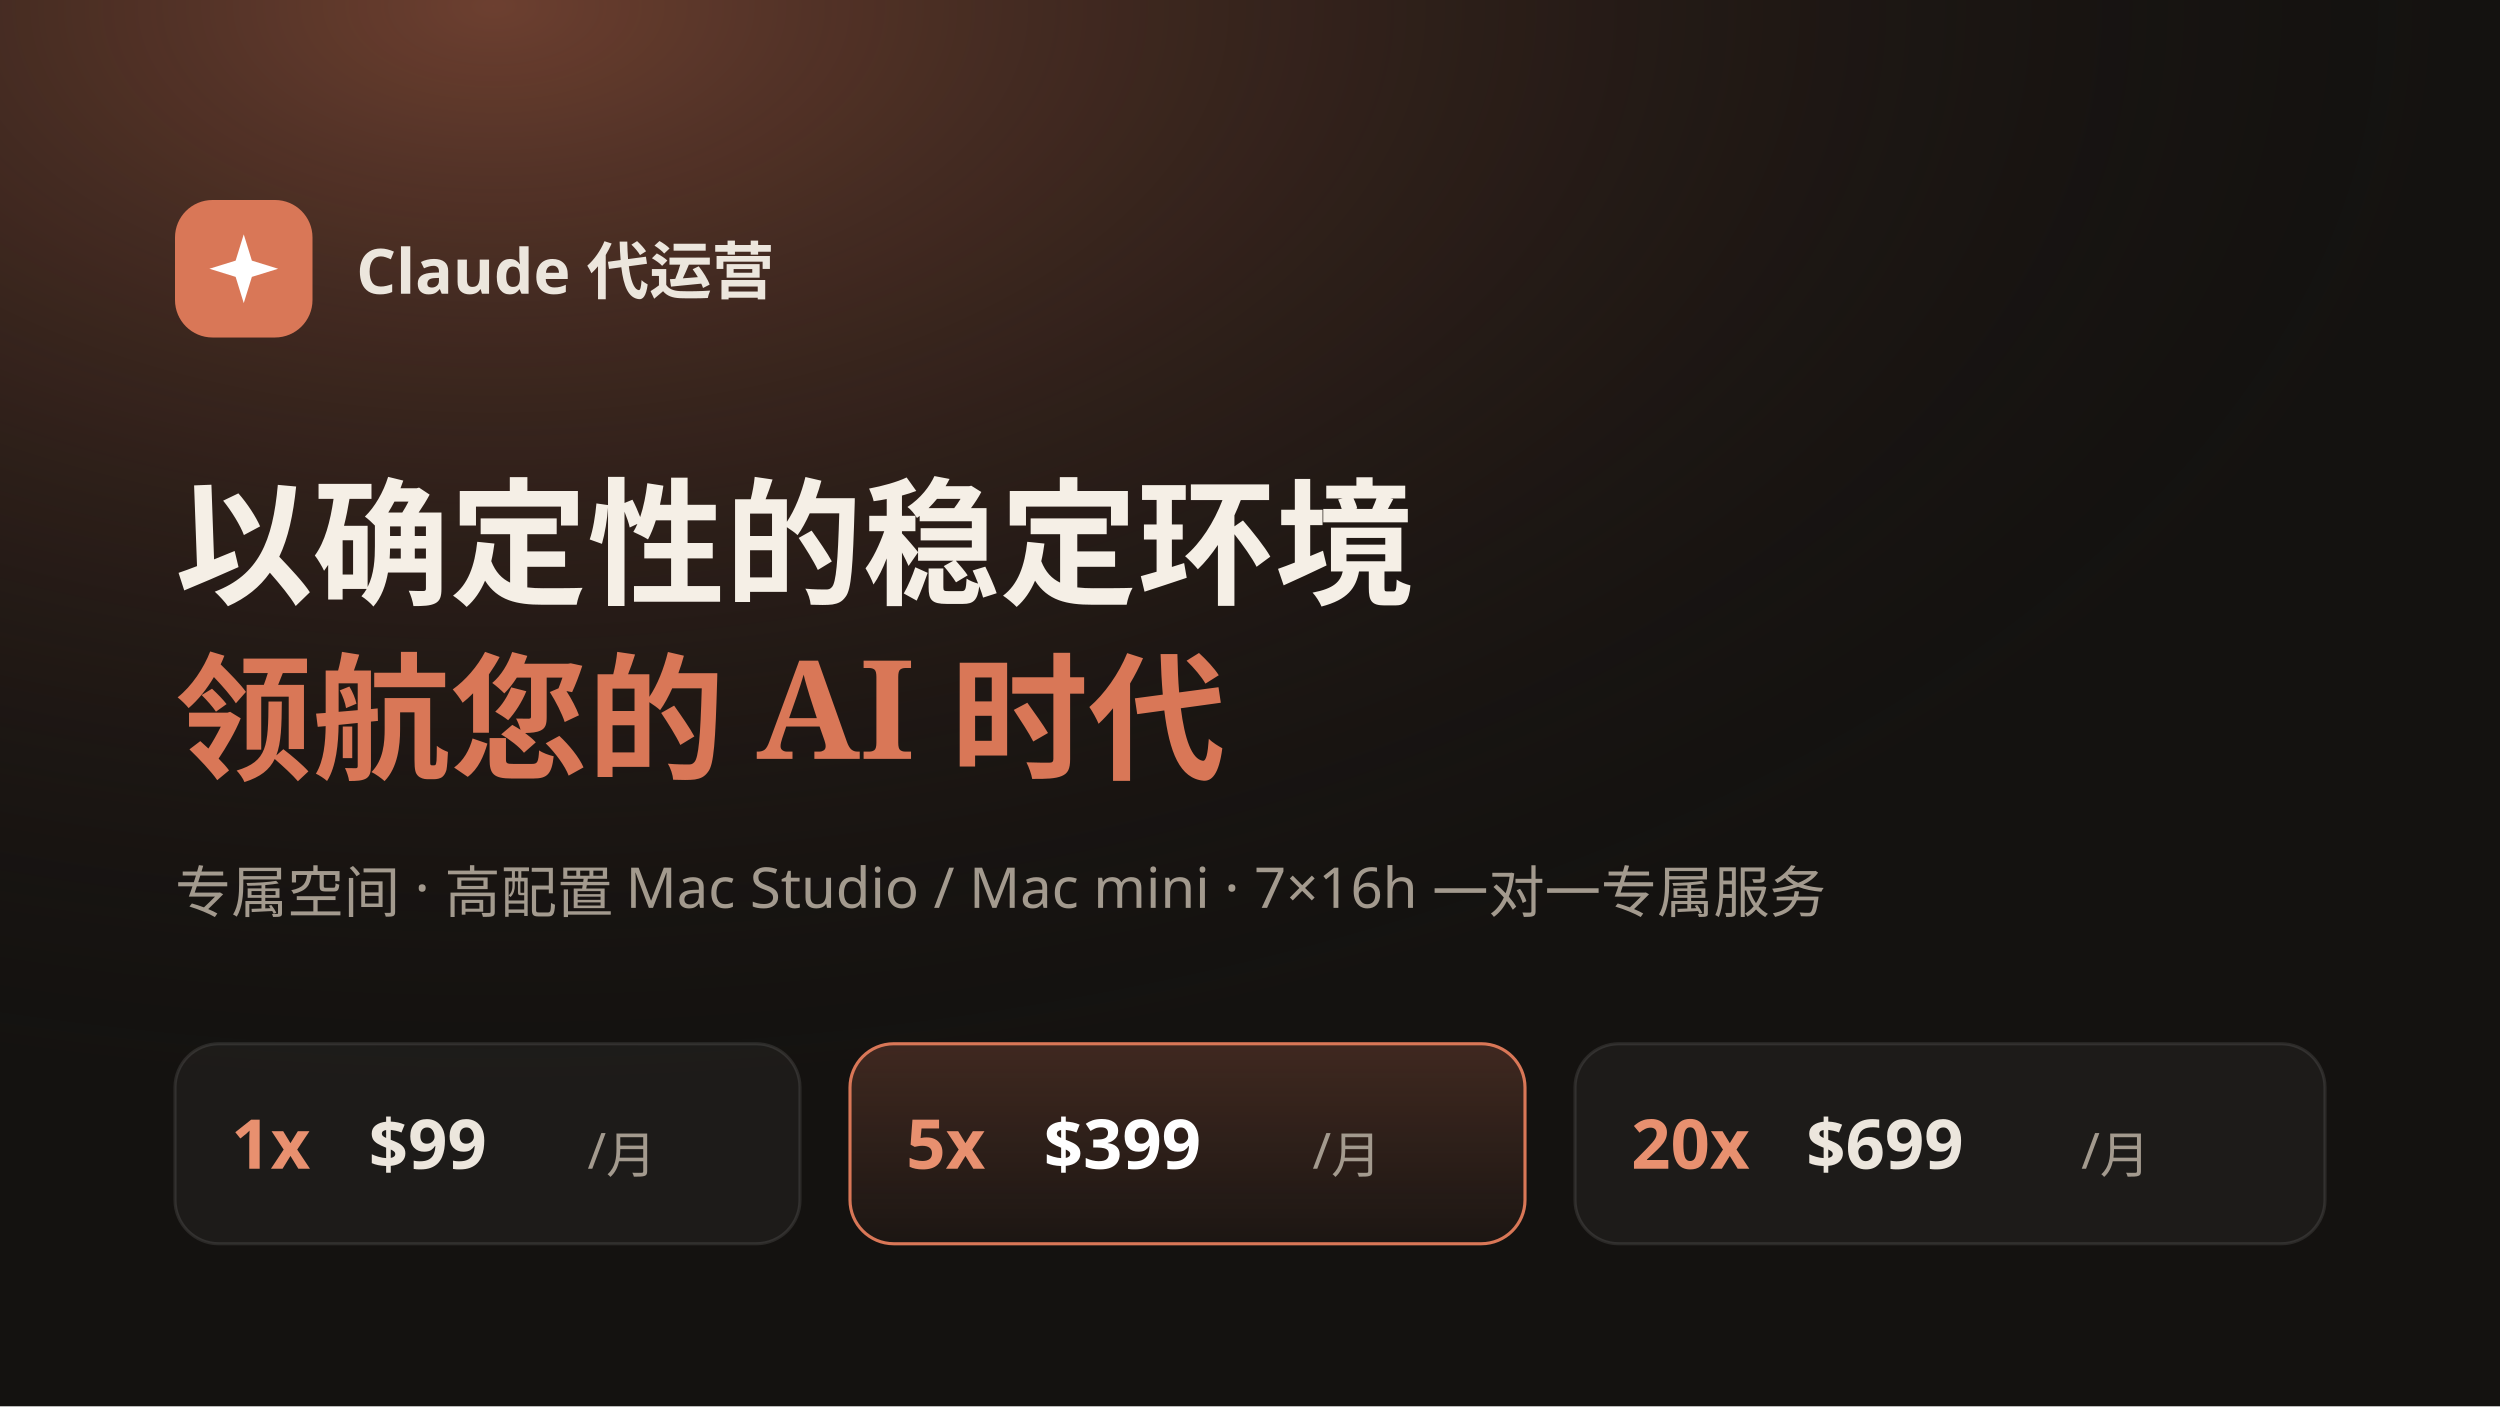
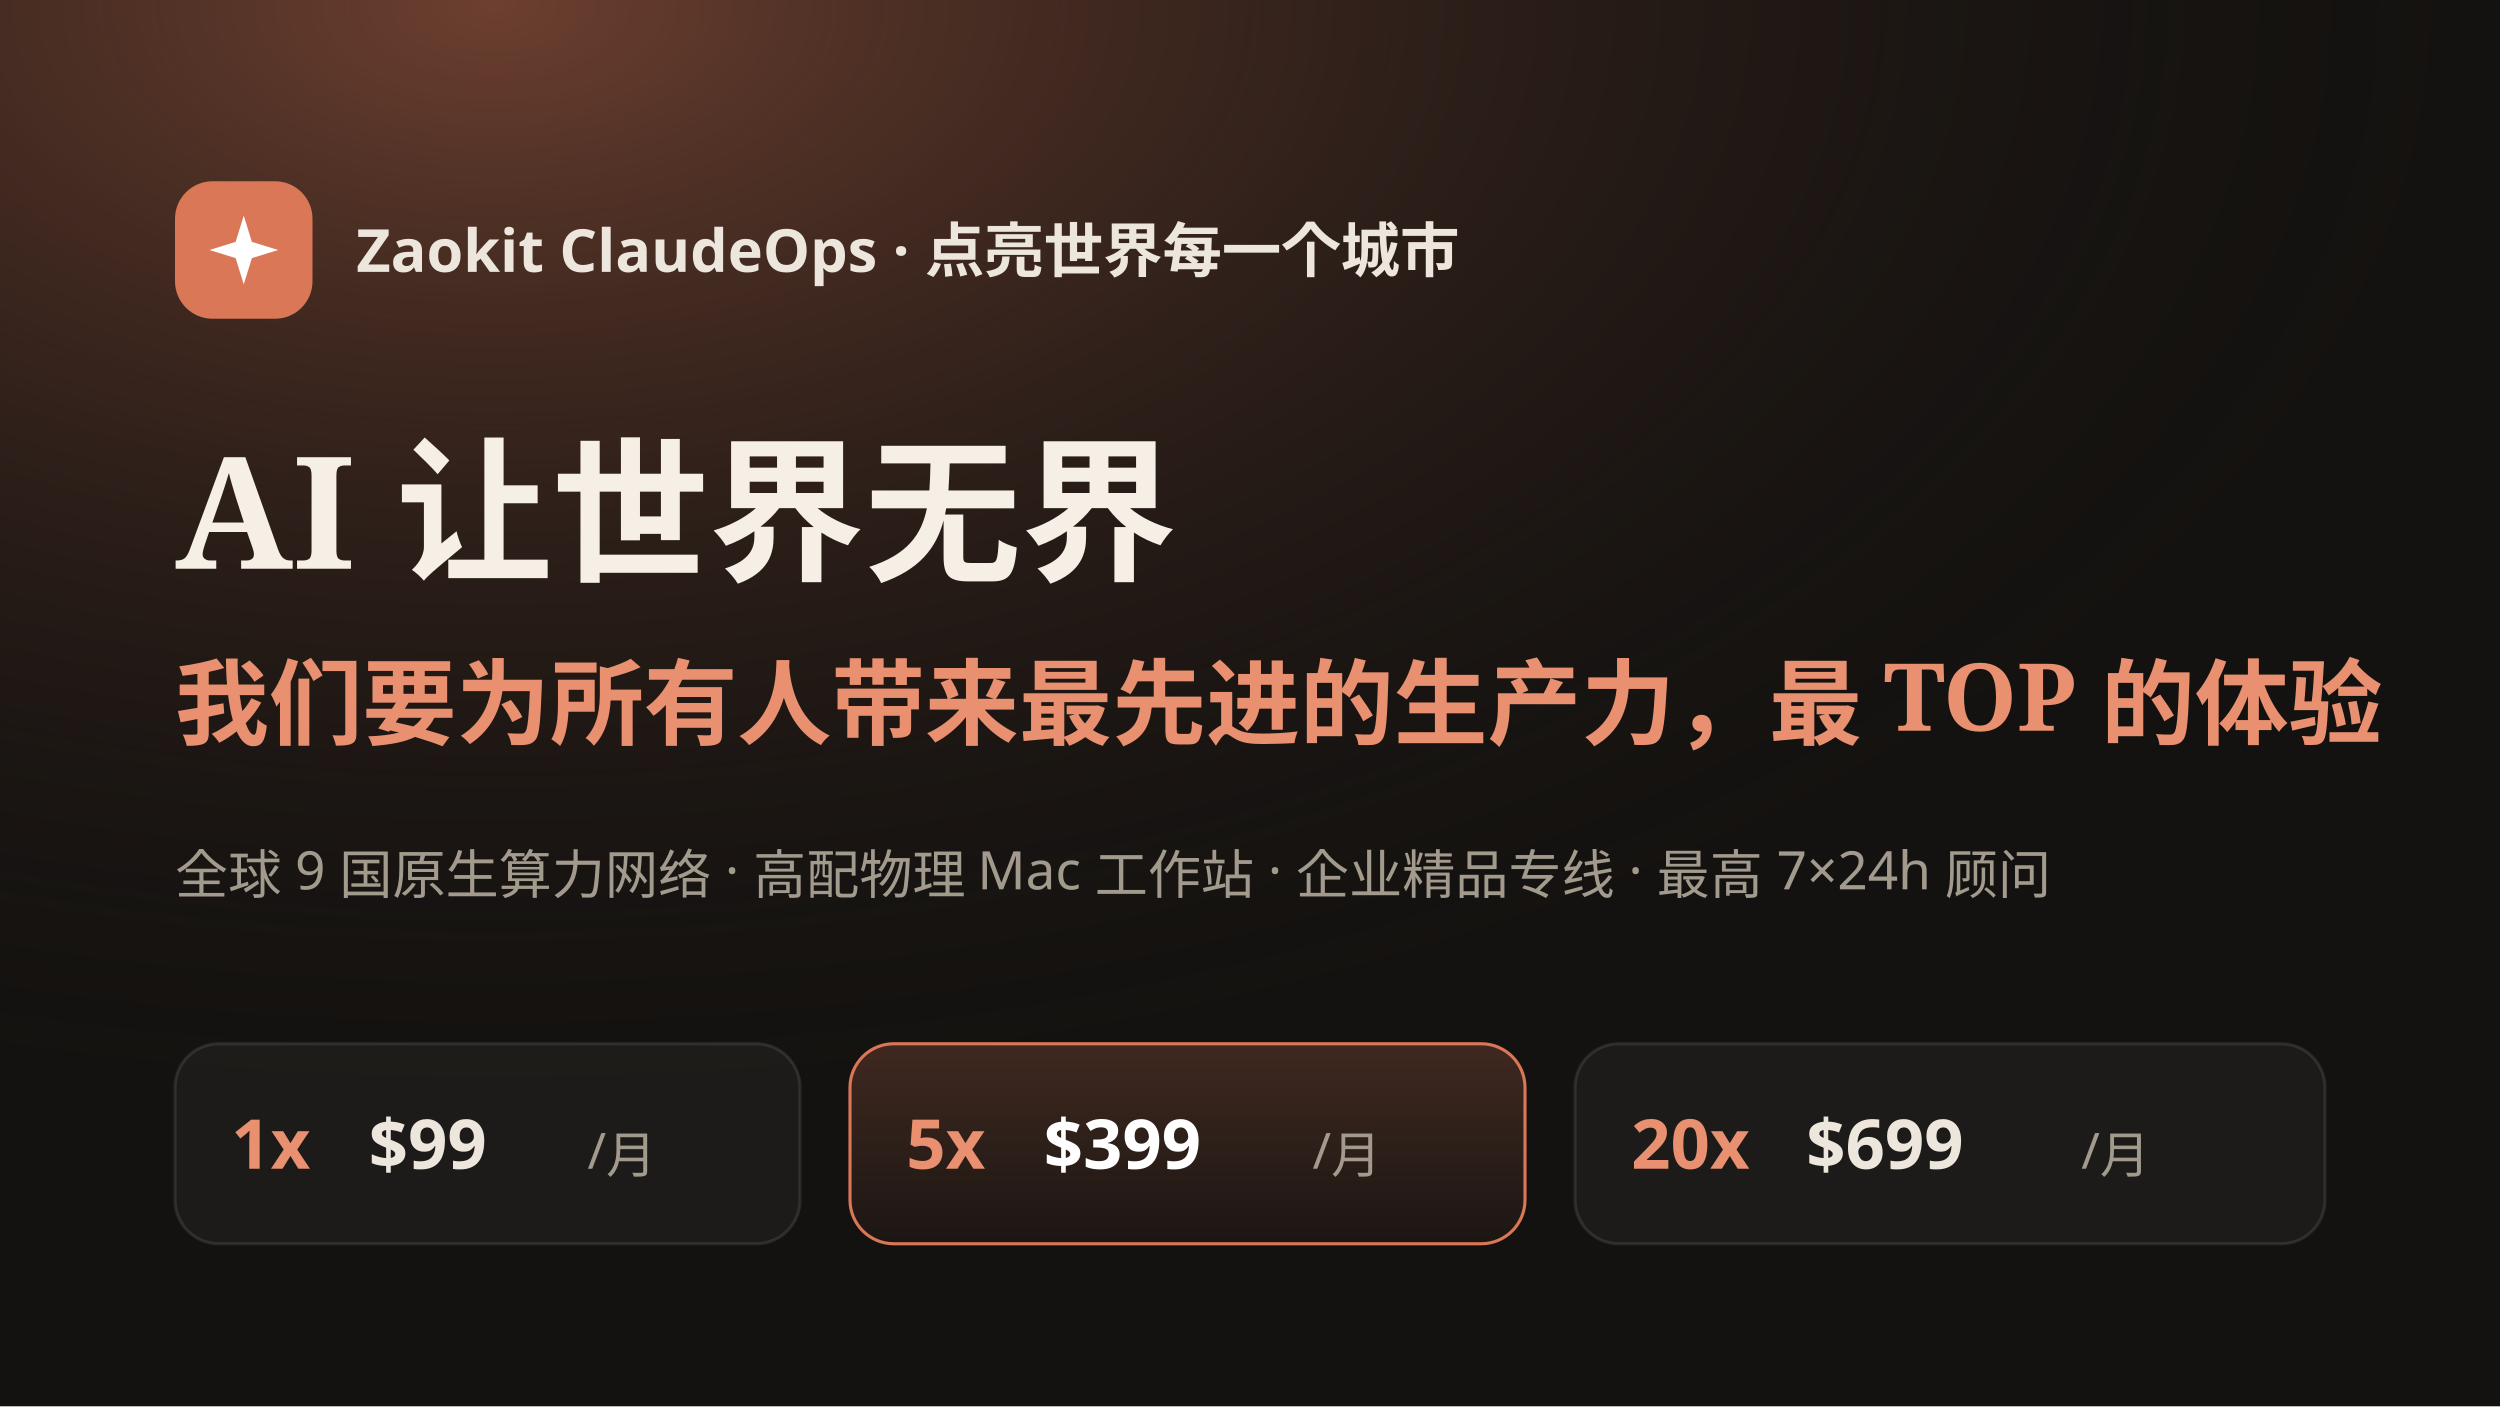
<svg xmlns="http://www.w3.org/2000/svg" width="800" height="450" viewBox="0 0 800 450">
  <defs>
    <radialGradient id="g1" cx="20%" cy="0%" r="80%">
      <stop offset="0" stop-color="#d97757" stop-opacity=".45" />
      <stop offset="1" stop-color="#141210" stop-opacity="0" />
    </radialGradient>
    <linearGradient id="card" x1="0" y1="0" x2="0" y2="1">
      <stop offset="0" stop-color="#d97757" stop-opacity=".22" />
      <stop offset="1" stop-color="#d97757" stop-opacity=".04" />
    </linearGradient>
  </defs>
  <rect width="800" height="450" fill="#141210" />
  <rect width="800" height="450" fill="url(#g1)" />
  <g font-family="PingFang SC, Noto Sans SC, Microsoft YaHei, sans-serif">
-     <g transform="translate(56 64)">
+     <g transform="translate(56 58)">
      <rect width="44" height="44" rx="12" fill="#d97757" />
      <path d="M22 8l2.6 8.4L33 19l-8.4 2.6L22 30l-2.6-8.4L11 19l8.4-2.6z" fill="#fff" transform="translate(0 3)" />
-       <text x="58" y="30" font-size="20" font-weight="700" fill="#ece6dd">Claude 代运营</text>
+       <text x="58" y="29" font-size="19" font-weight="700" fill="#ece6dd">Zaokit ClaudeOps · 点亮世界每一个城市</text>
    </g>
-     <text x="56" y="190" font-size="44" font-weight="700" fill="#f5efe6" font-family="Songti SC, Noto Serif SC, Georgia, serif">以确定性的稳定环境</text>
-     <text x="56" y="246" font-size="44" font-weight="700" fill="#d97757" font-family="Songti SC, Noto Serif SC, Georgia, serif">领航您的 AI 时代</text>
-     <text x="56" y="292" font-size="18" fill="#a39a8e">专属空间 · 高配置 Mac Studio / Mac mini · 7×16h 一对一专属服务</text>
+     <text x="56" y="182" font-size="50" font-weight="700" fill="#f5efe6" font-family="Songti SC, Noto Serif SC, Georgia, serif">AI 让世界无界</text>
+     <text x="56" y="236" font-size="30" font-weight="700" fill="#e8906f" font-family="Songti SC, Noto Serif SC, Georgia, serif">我们要为所有人带来最先进的生产力，最 TOP 的体验</text>
+     <text x="56" y="286" font-size="17" fill="#a39a8e">全球 9 国原生算力网络 · 高配物理 Mac 工作站 · 企业精品专线 · 最高 7×24h 顾问</text>
    <g transform="translate(56 334)" font-size="16">
      <rect width="200" height="64" rx="14" fill="rgba(255,255,255,0.04)" stroke="rgba(255,255,255,0.1)" />
      <text x="18" y="40" fill="#e8906f" font-weight="700" font-size="22">1x</text>
      <text x="62" y="40" fill="#ece6dd" font-weight="700" font-size="22">$99</text>
      <text x="132" y="40" fill="#a39a8e">/月</text>
      <rect x="216" width="216" height="64" rx="14" fill="url(#card)" stroke="#d97757" />
      <text x="234" y="40" fill="#e8906f" font-weight="700" font-size="22">5x</text>
      <text x="278" y="40" fill="#fff" font-weight="700" font-size="22">$399</text>
      <text x="364" y="40" fill="#a39a8e">/月</text>
      <rect x="448" width="240" height="64" rx="14" fill="rgba(255,255,255,0.04)" stroke="rgba(255,255,255,0.1)" />
      <text x="466" y="40" fill="#e8906f" font-weight="700" font-size="22">20x</text>
      <text x="522" y="40" fill="#ece6dd" font-weight="700" font-size="22">$699</text>
      <text x="610" y="40" fill="#a39a8e">/月</text>
    </g>
  </g>
</svg>
